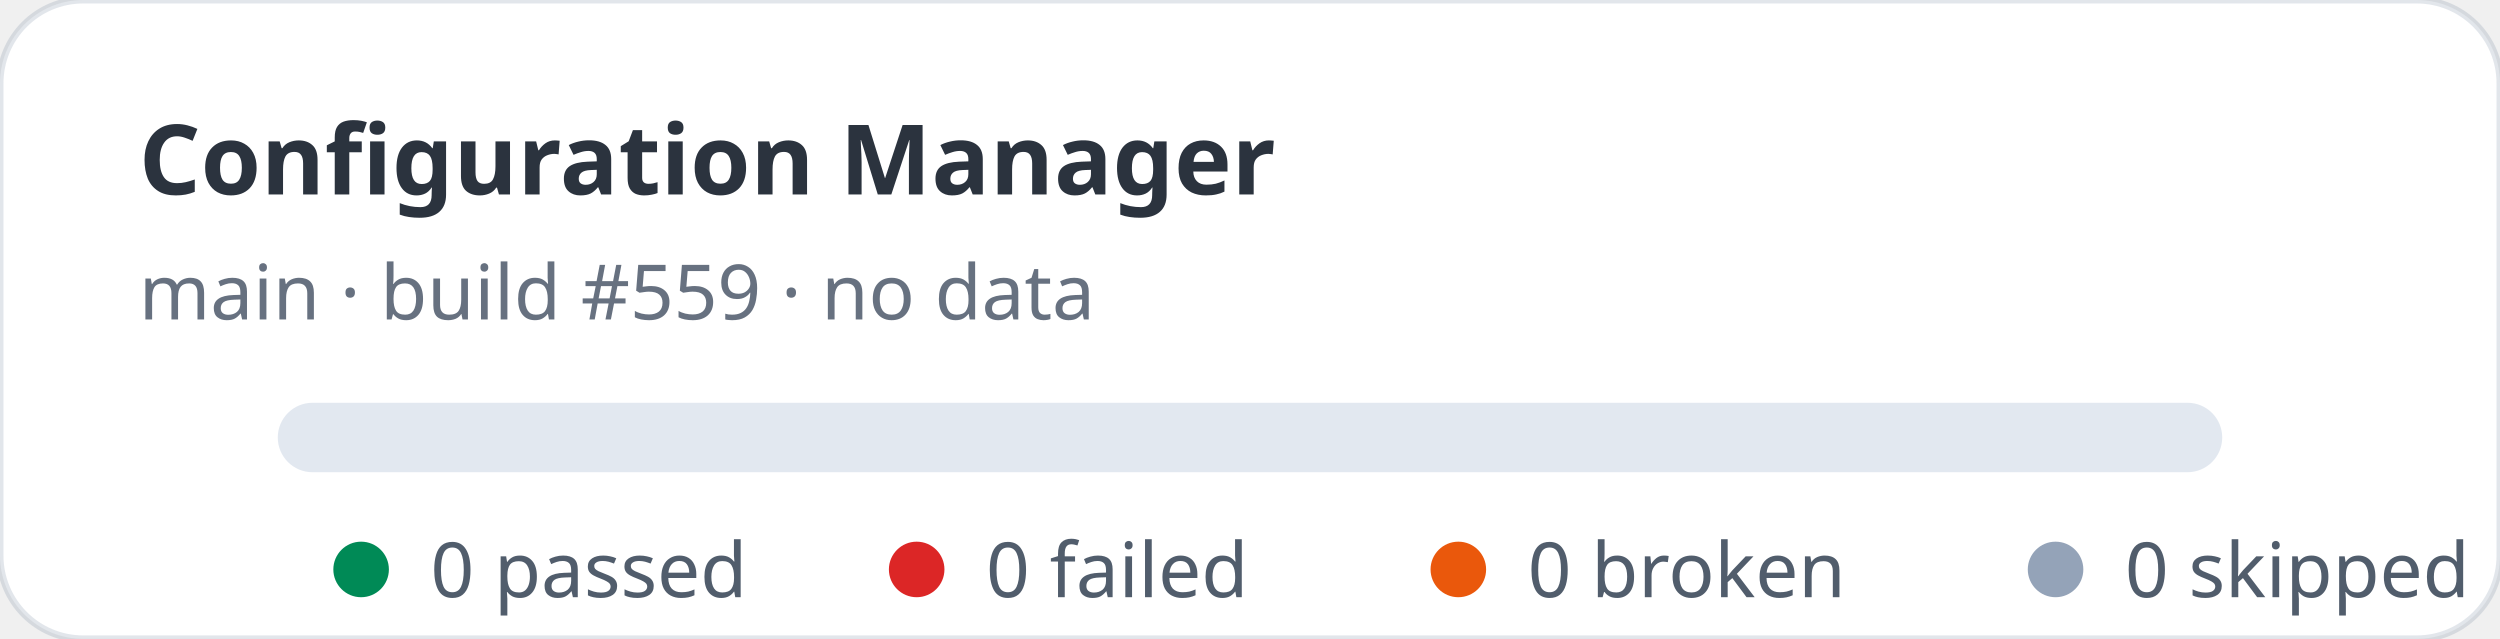
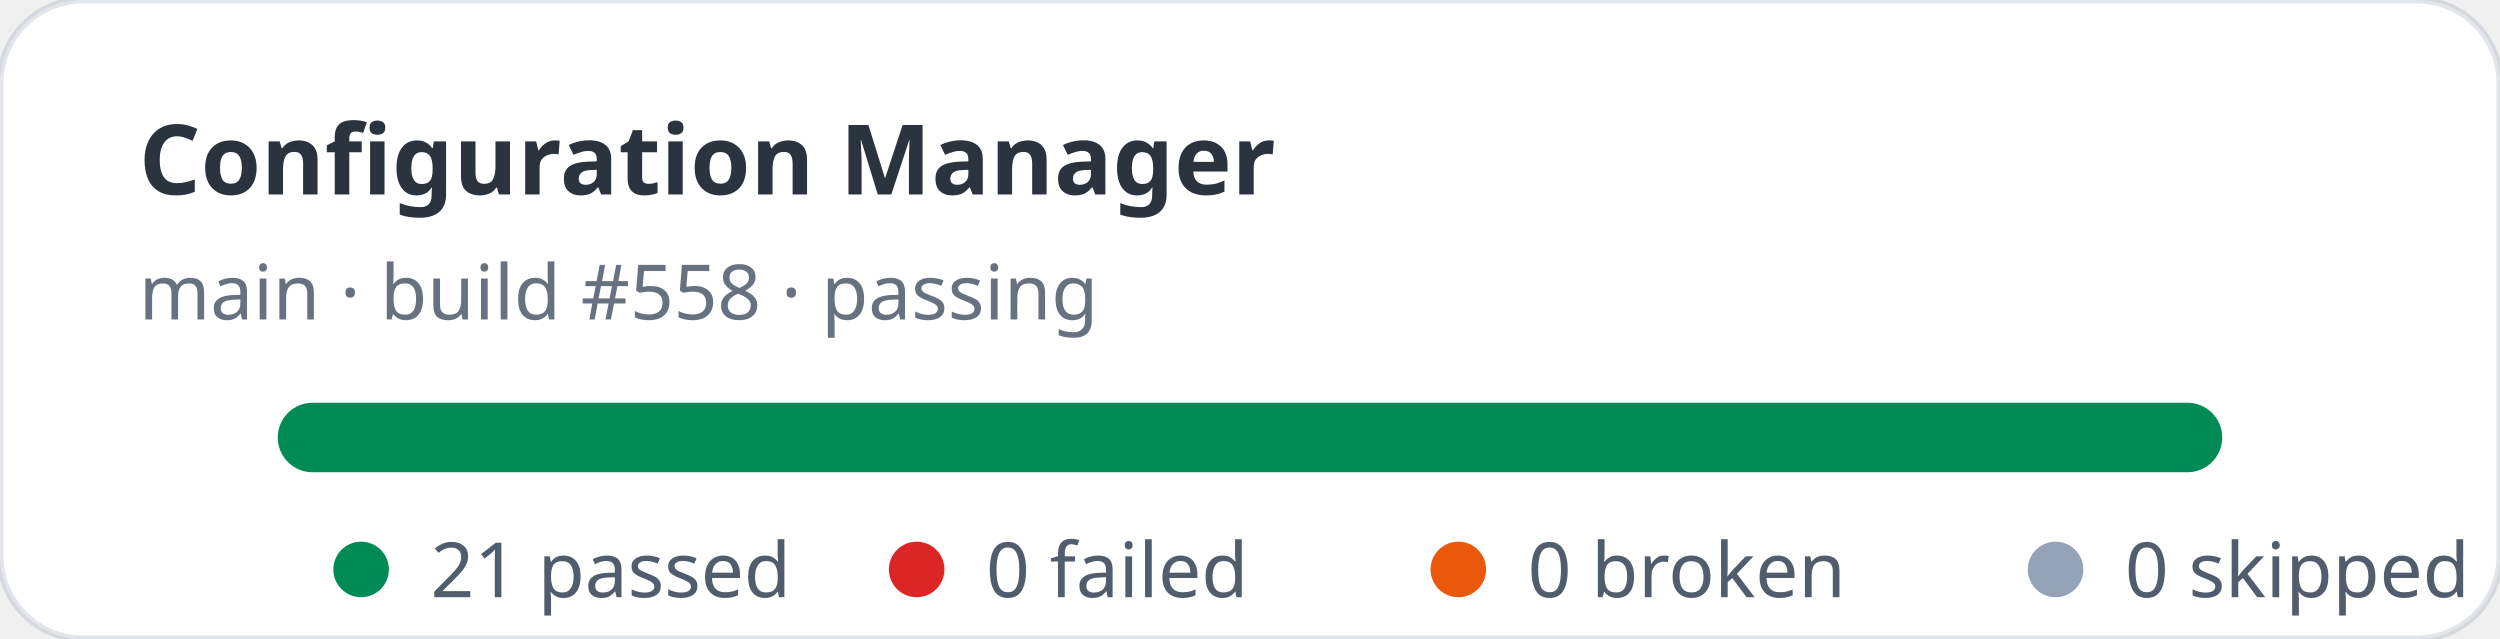
- <svg xmlns="http://www.w3.org/2000/svg" width="360" height="92" viewBox="0 0 360 92" role="img" aria-label="Configuration Manager stats: 0 passed, 0 failed">
+ <svg xmlns="http://www.w3.org/2000/svg" width="360" height="92" viewBox="0 0 360 92" role="img" aria-label="Configuration Manager stats: 21 passed, 0 failed">
  <rect width="360" height="92" rx="12" fill="#ffffff" stroke="rgba(11,48,86,0.12)" />
  <text x="20" y="28" fill="rgba(1,10,24,0.83)" font-family="ui-sans-serif,system-ui,sans-serif" font-size="14" font-weight="700">Configuration Manager</text>
-   <text x="20" y="46" fill="rgba(2,19,44,0.6)" font-family="ui-sans-serif,system-ui,sans-serif" font-size="11">main · build #559 · no data</text>
+   <text x="20" y="46" fill="rgba(2,19,44,0.6)" font-family="ui-sans-serif,system-ui,sans-serif" font-size="11">main · build #558 · passing</text>
  <rect x="40" y="58" width="280" height="10" rx="5" fill="#e2e8f0" />
+   <rect x="40" y="58" width="280" height="10" rx="5" fill="#008a56" />
  <g font-family="ui-sans-serif,system-ui,sans-serif" font-size="11" fill="rgba(1,18,40,0.68)">
    <circle cx="52" cy="82" r="4" fill="#008a56" />
-     <text x="62" y="86">0 passed</text>
+     <text x="62" y="86">21 passed</text>
    <circle cx="132" cy="82" r="4" fill="#dc2626" />
    <text x="142" y="86">0 failed</text>
    <circle cx="210" cy="82" r="4" fill="#ea580c" />
    <text x="220" y="86">0 broken</text>
    <circle cx="296" cy="82" r="4" fill="#94a3b8" />
    <text x="306" y="86">0 skipped</text>
  </g>
</svg>
